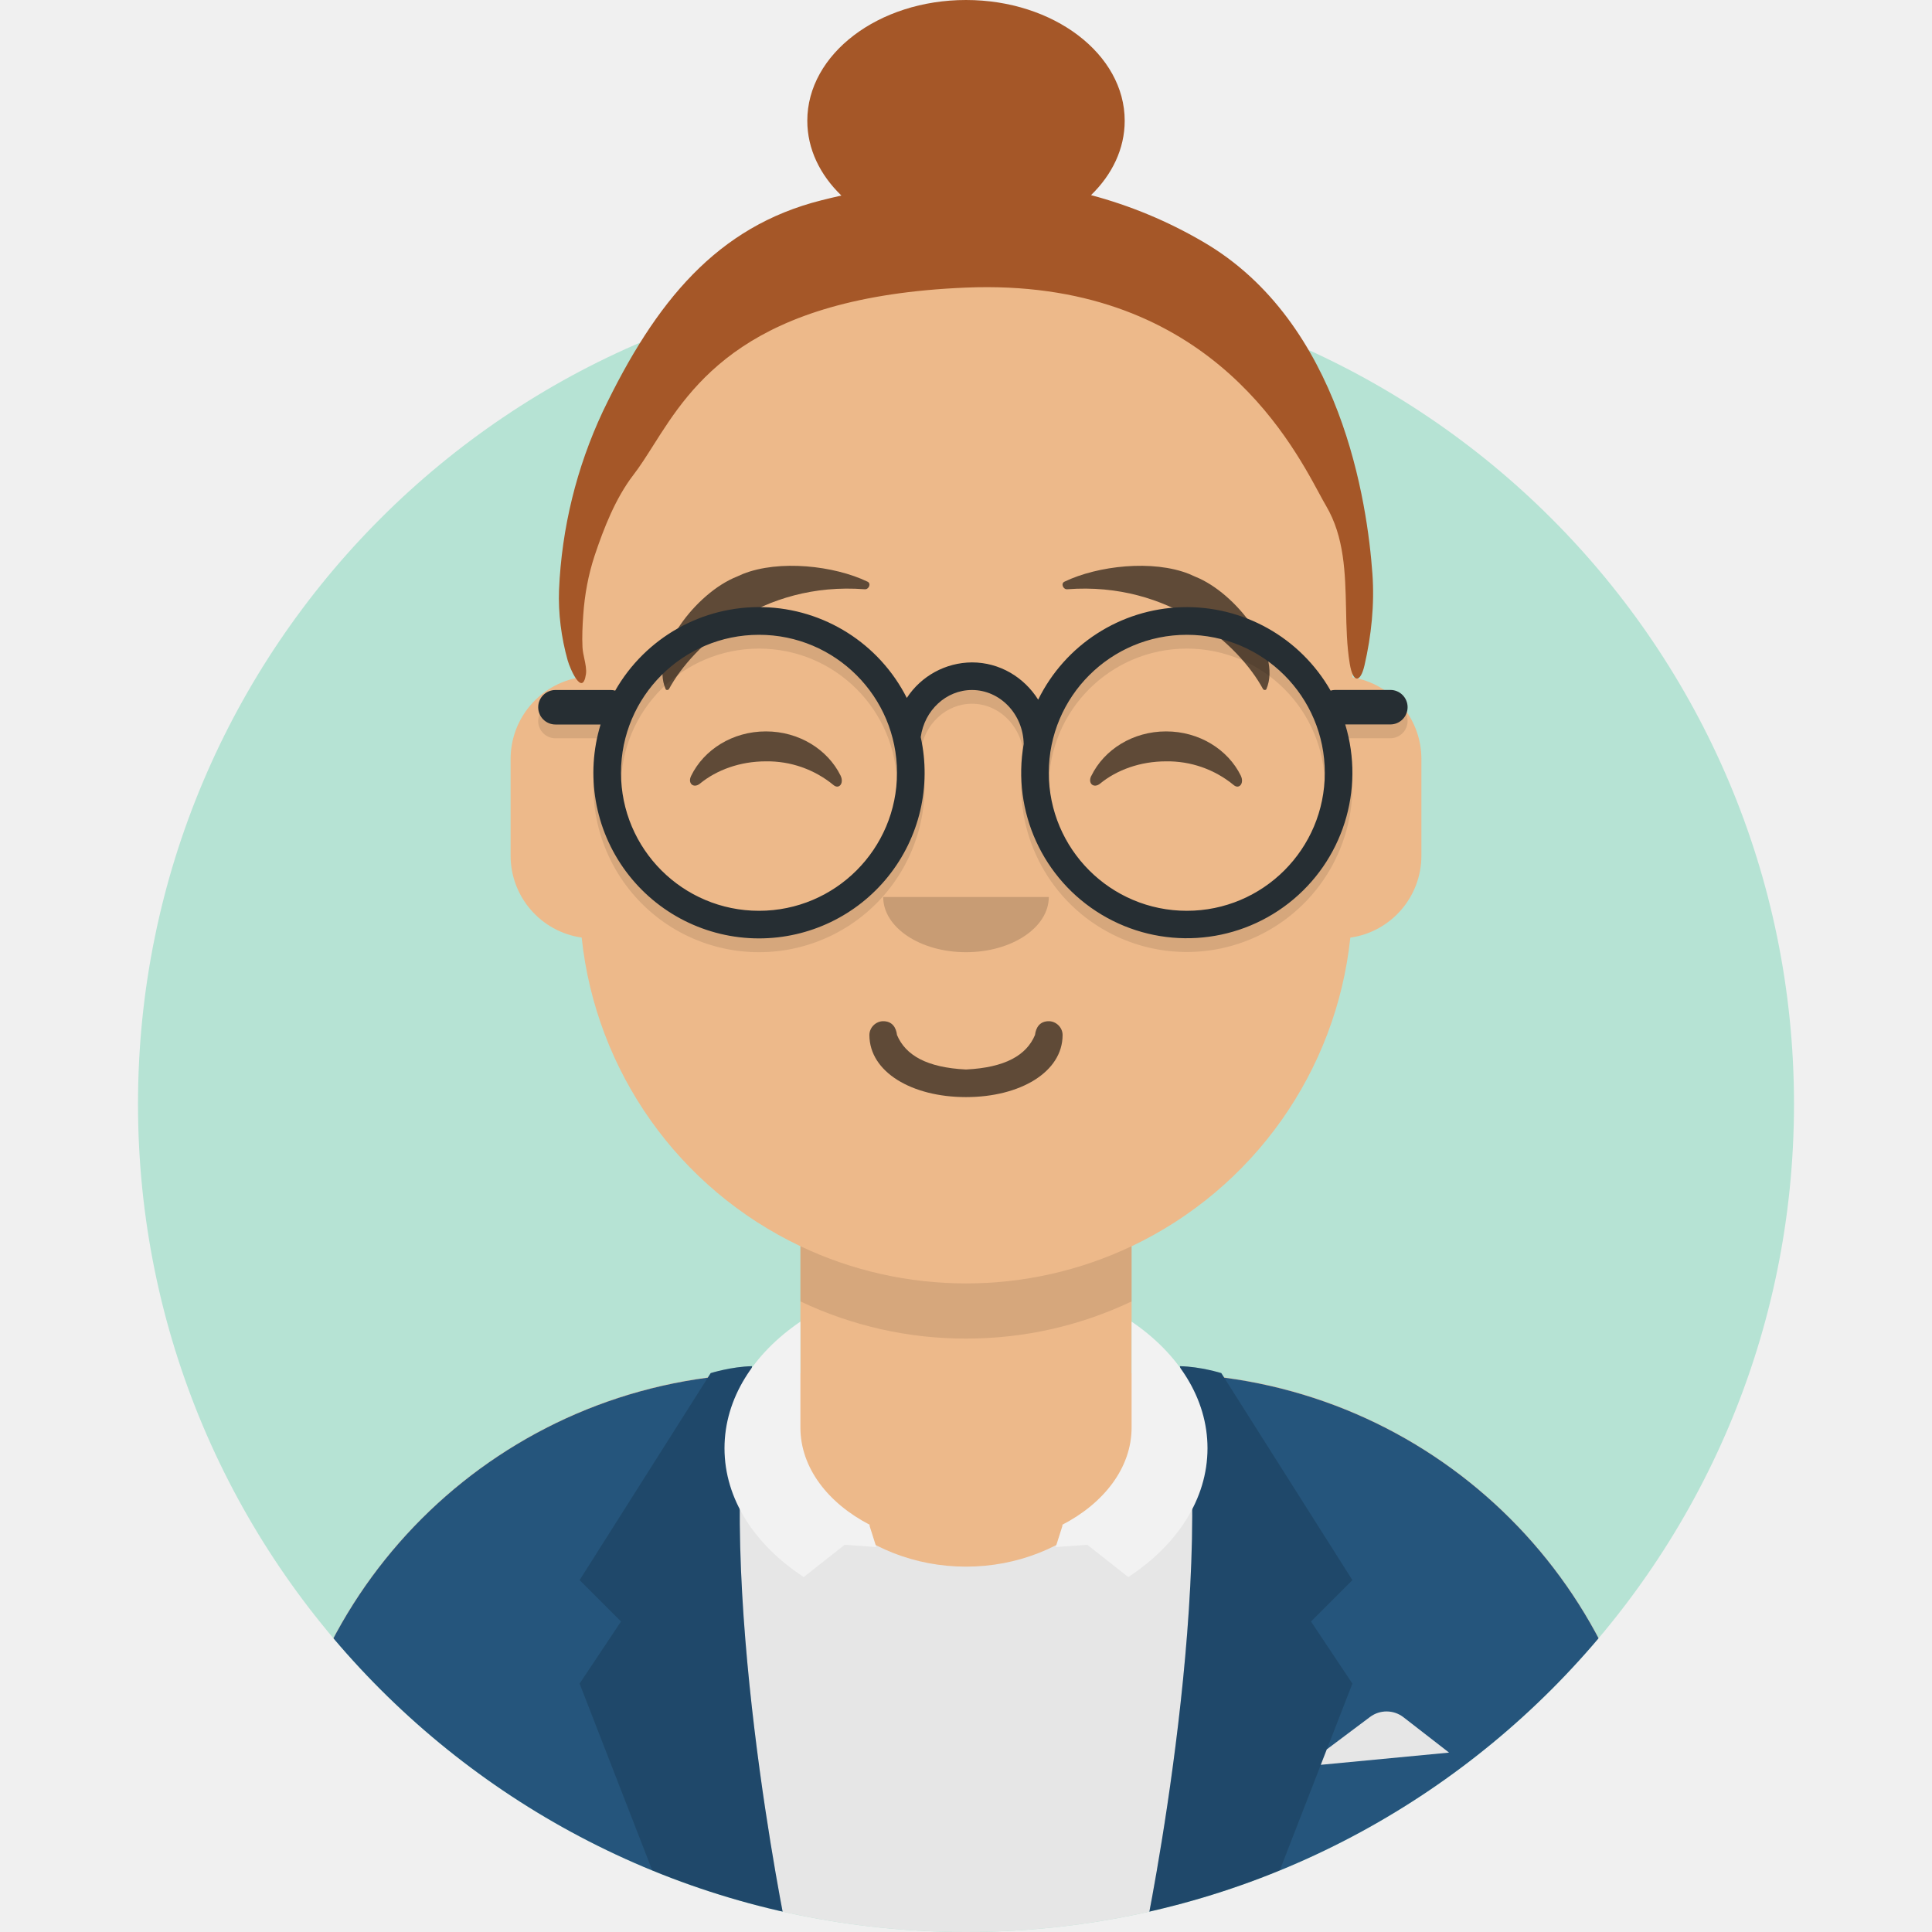
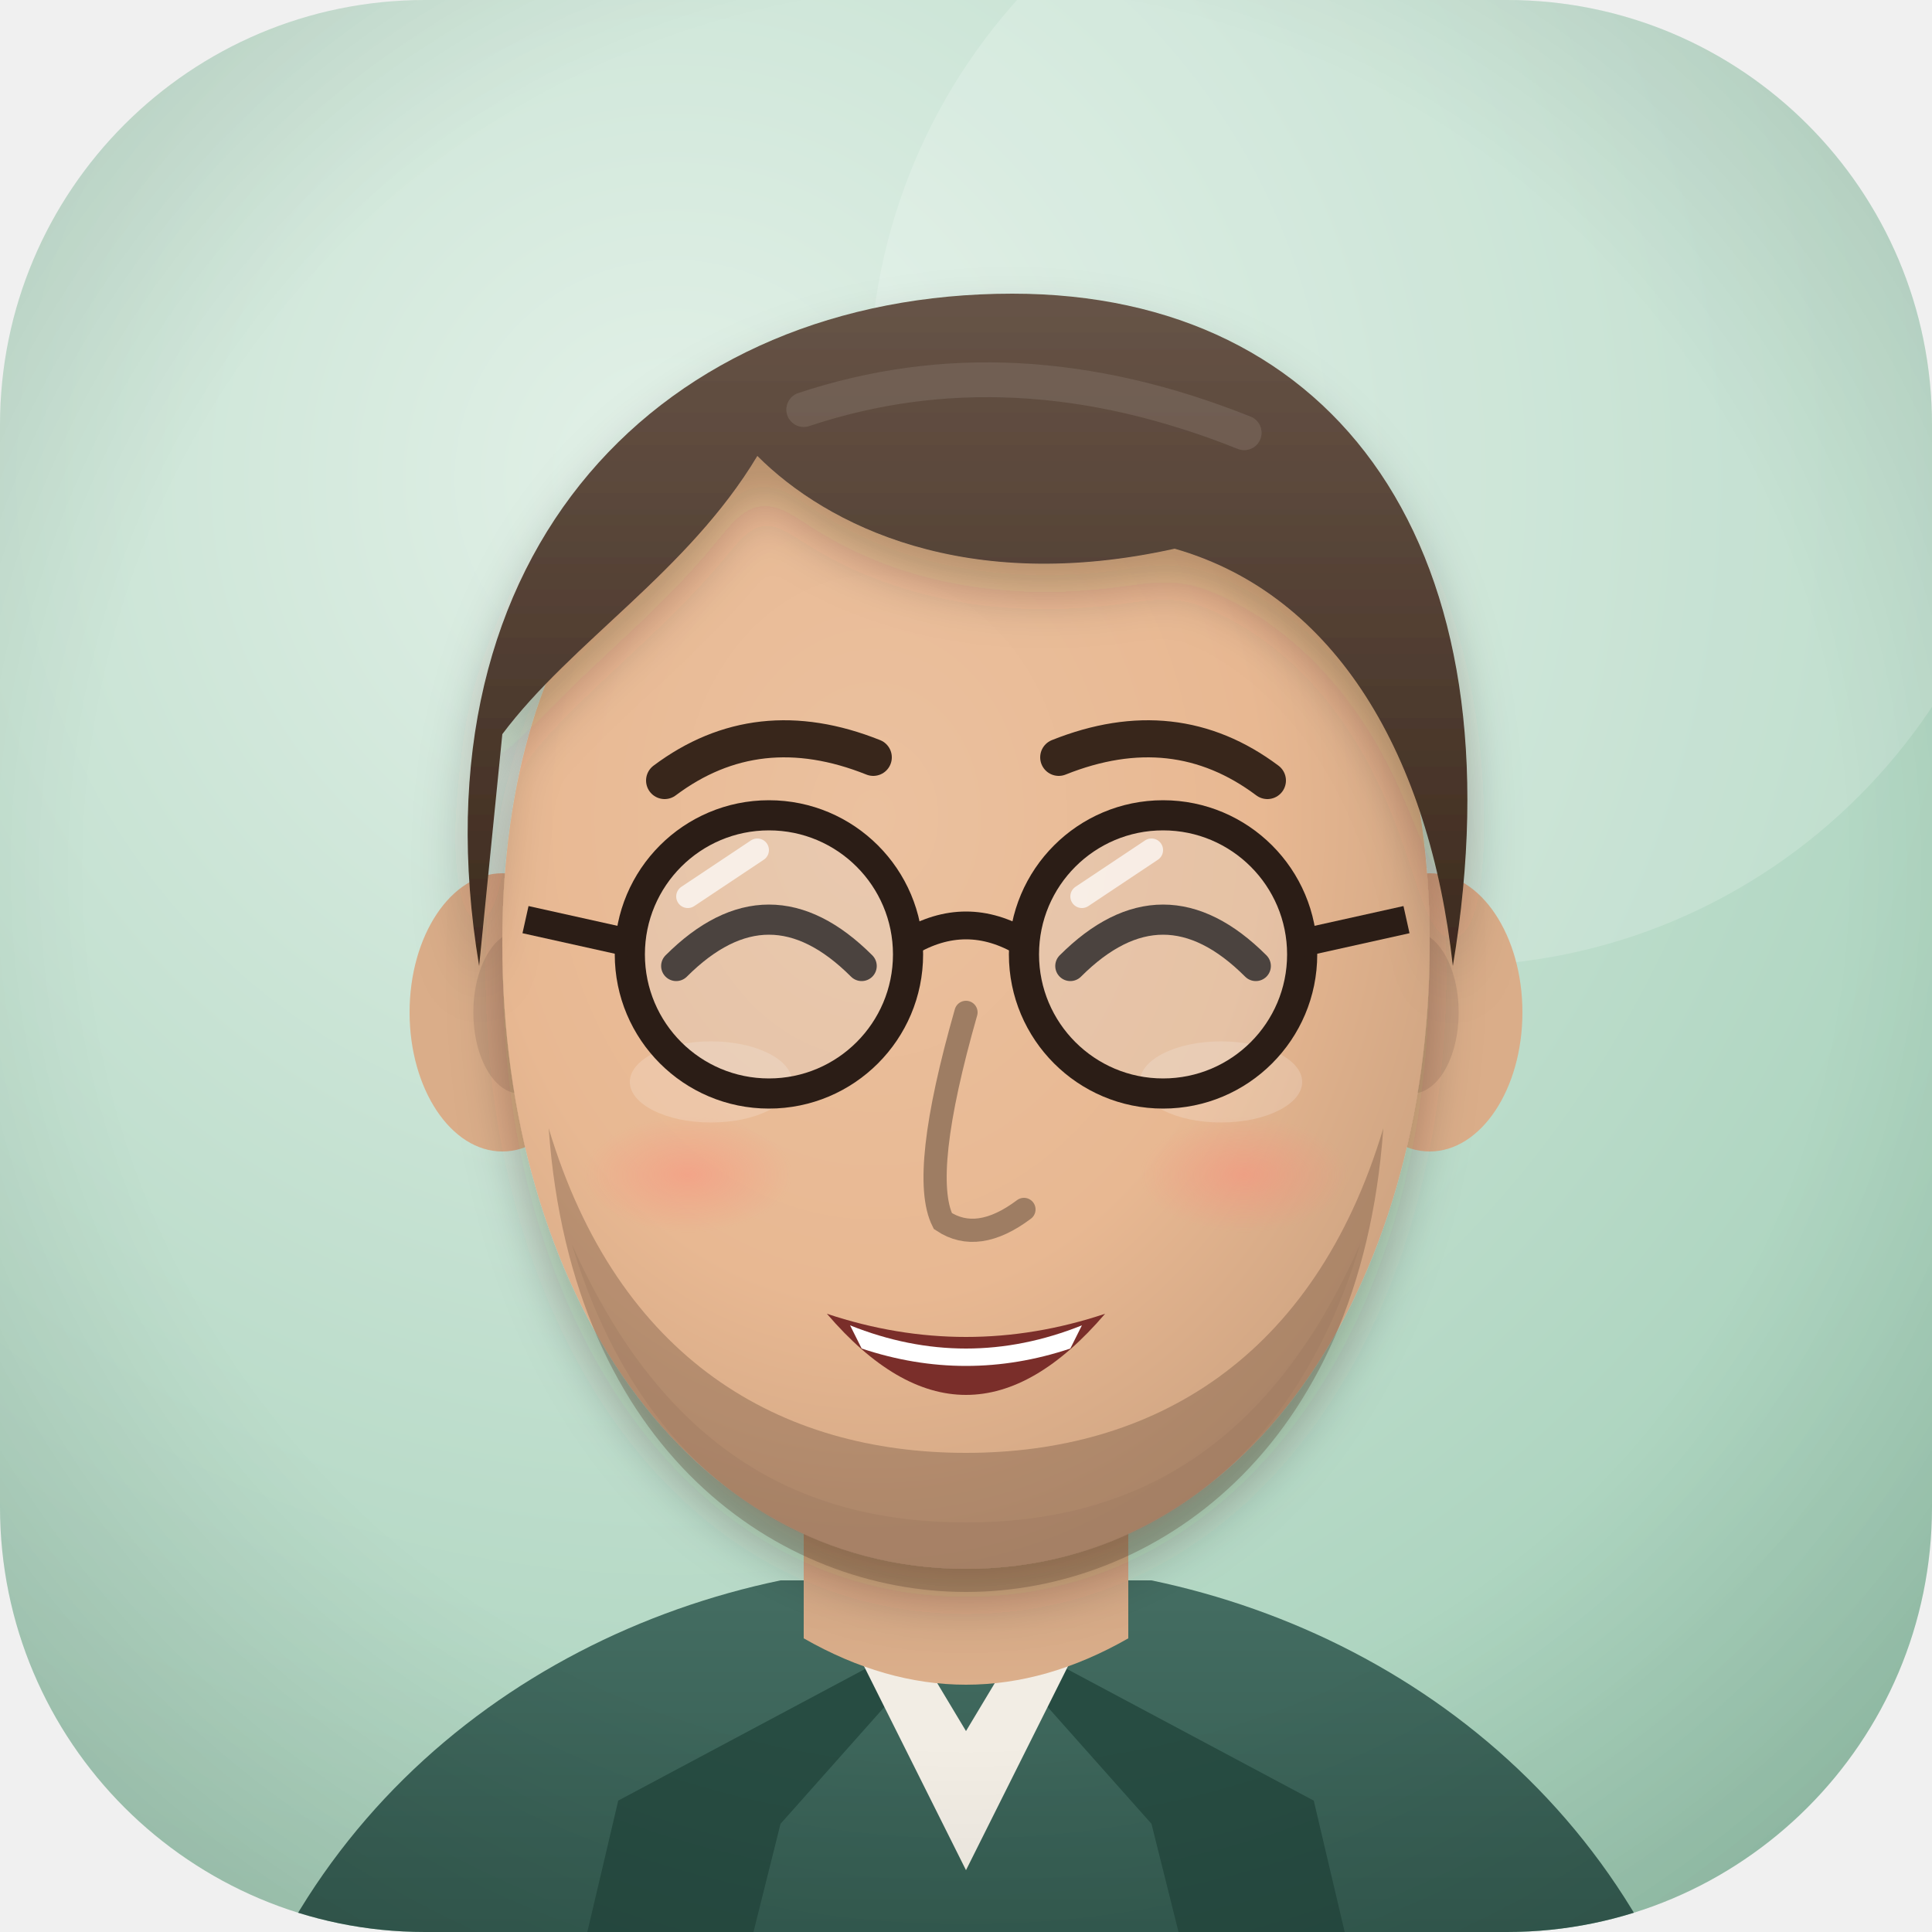
- <svg xmlns="http://www.w3.org/2000/svg" viewBox="0 0 280 280" fill="none" shape-rendering="auto">
-   <mask id="viewboxMask">
-     <rect width="280" height="280" rx="0" ry="0" x="0" y="0" fill="#fff" />
-   </mask>
-   <g mask="url(#viewboxMask)">
-     <g transform="translate(8)">
-       <circle cx="132" cy="160" r="120" fill="#b6e3d4" />
-       <mask id="styleCircle-a" style="mask-type:luminance" maskUnits="userSpaceOnUse" x="0" y="0" width="264" height="280">
-         <path d="M264 0H0v160h12c0 66.27 53.73 120 120 120 66.27 0 120-53.73 120-120h12V0Z" fill="#fff" />
-       </mask>
-       <g mask="url(#styleCircle-a)">
-         <path d="M132 36a56 56 0 0 0-56 56v6.17A12 12 0 0 0 66 110v14a12 12 0 0 0 10.3 11.88 56.04 56.04 0 0 0 31.7 44.73v18.4h-4a72 72 0 0 0-72 72v9h200v-9a72 72 0 0 0-72-72h-4v-18.39a56.04 56.04 0 0 0 31.7-44.73A12 12 0 0 0 198 124v-14a12 12 0 0 0-10-11.83V92a56 56 0 0 0-56-56Z" fill="#edb98a" />
-         <path d="M108 180.61v8a55.79 55.79 0 0 0 24 5.39c8.59 0 16.73-1.93 24-5.39v-8a55.79 55.79 0 0 1-24 5.39 55.79 55.79 0 0 1-24-5.39Z" fill="#000" fill-opacity=".1" />
-         <g transform="translate(0 170)">
-           <path d="M132 57.05c14.91 0 27-11.2 27-25 0-1.01-.06-2.01-.2-3h1.2a72 72 0 0 1 72 72V110H32v-8.95a72 72 0 0 1 72-72h1.2c-.14.99-.2 1.99-.2 3 0 13.8 12.09 25 27 25Z" fill="#E6E6E6" />
-           <path d="M100.78 29.12 101 28c-2.96.05-6 1-6 1l-.42.66A72.01 72.01 0 0 0 32 101.06V110h74s-10.7-51.56-5.24-80.8l.02-.08ZM158 110s11-53 5-82c2.96.05 6 1 6 1l.42.66a72.01 72.01 0 0 1 62.58 71.4V110h-74Z" fill="#25557c" />
-           <path d="M101 28c-6 29 5 82 5 82H90L76 74l6-9-6-6 19-30s3.04-.95 6-1ZM163 28c6 29-5 82-5 82h16l14-36-6-9 6-6-19-30s-3.04-.95-6-1Z" fill-rule="evenodd" clip-rule="evenodd" fill="#000" fill-opacity=".15" />
-           <path d="M108 21.54c-6.77 4.6-11 11.12-11 18.35 0 7.4 4.43 14.05 11.48 18.67l5.94-4.68 4.58.33-1-3.15.08-.06c-6.1-3.15-10.08-8.3-10.08-14.12V21.54ZM156 36.88c0 5.82-3.98 10.97-10.08 14.12l.08.06-1 3.15 4.58-.33 5.94 4.68C162.57 53.94 167 47.29 167 39.89c0-7.23-4.23-13.75-11-18.35v15.34Z" fill="#F2F2F2" />
-           <path d="m183.42 85.77.87-2.24 6.27-4.7a4 4 0 0 1 4.85.05l6.6 5.12-18.59 1.77Z" fill="#E6E6E6" />
-         </g>
-         <g transform="translate(78 134)">
-           <path d="M40 16c0 5.37 6.16 9 14 9s14-3.63 14-9c0-1.1-.95-2-2-2-1.3 0-1.87.9-2 2-1.24 2.94-4.32 4.72-10 5-5.68-.28-8.76-2.06-10-5-.13-1.1-.7-2-2-2-1.05 0-2 .9-2 2Z" fill="#000" fill-opacity=".6" />
-         </g>
-         <g transform="translate(104 122)">
-           <path fill-rule="evenodd" clip-rule="evenodd" d="M16 8c0 4.42 5.37 8 12 8s12-3.58 12-8" fill="#000" fill-opacity=".16" />
-         </g>
-         <g transform="translate(76 90)">
-           <path d="M16.16 22.45c1.85-3.8 6-6.45 10.84-6.45 4.81 0 8.96 2.63 10.82 6.4.55 1.13-.24 2.05-1.03 1.37a15.05 15.05 0 0 0-9.8-3.43c-3.73 0-7.12 1.24-9.55 3.23-.9.73-1.82-.01-1.28-1.12ZM74.16 22.45c1.85-3.8 6-6.45 10.84-6.45 4.81 0 8.96 2.63 10.82 6.4.55 1.13-.24 2.05-1.03 1.37a15.05 15.05 0 0 0-9.8-3.43c-3.74 0-7.13 1.24-9.56 3.23-.9.73-1.82-.01-1.28-1.12Z" fill-rule="evenodd" clip-rule="evenodd" fill="#000" fill-opacity=".6" />
-         </g>
-         <g transform="translate(76 82)">
-           <path d="m22.77 1.58.9-.4C28.93-.91 36.88-.03 41.73 2.3c.57.27.18 1.15-.4 1.1-14.92-1.14-24.96 8.15-28.37 14.45-.1.18-.41.2-.49.03-2.3-5.32 4.45-13.98 10.3-16.3ZM89.23 1.58l-.9-.4C83.07-.91 75.12-.03 70.27 2.3c-.57.27-.18 1.15.4 1.1 14.92-1.14 24.96 8.15 28.37 14.45.1.18.41.2.49.03 2.3-5.32-4.45-13.98-10.3-16.3Z" fill-rule="evenodd" clip-rule="evenodd" fill="#000" fill-opacity=".6" />
-         </g>
-         <g transform="translate(-1)">
-           <path d="M151.12 28.28c3.06-2.97 4.88-6.71 4.88-10.78C156 7.84 145.7 0 133 0s-23 7.84-23 17.5c0 4.1 1.85 7.86 4.94 10.84-.99.22-1.95.45-2.9.69-15.1 3.8-24.02 14.62-31.68 30.62a67.68 67.68 0 0 0-6.34 25.83c-.13 3.41.33 6.94 1.25 10.22.33 1.2 2.15 5.39 2.65 2 .1-.66-.07-1.47-.24-2.27-.12-.55-.23-1.1-.26-1.6-.08-1.56 0-3.15.11-4.72.2-2.92.73-5.8 1.65-8.59 1.33-3.98 3.02-8.3 5.6-11.67.97-1.25 1.88-2.7 2.88-4.27 5.63-8.9 13.68-21.6 45.34-22.9 34.3-1.42 46.78 21.66 51.21 29.87.38.7.7 1.3.97 1.75 2.67 4.53 2.78 9.75 2.9 14.91.05 2.71.11 5.41.54 8 .47 2.84 1.54 2.78 2.13.23 1-4.33 1.47-8.83 1.15-13.28-.72-10.05-4.4-36.45-24.6-48.15a65.52 65.52 0 0 0-16.18-6.73Z" fill="#a55728" />
-         </g>
-         <g transform="translate(49 72)" />
-         <g transform="translate(62 42)">
-           <g fill-rule="evenodd" clip-rule="evenodd">
-             <path d="M40 96a24 24 0 0 1-22.96-31H10.5a2.5 2.5 0 0 1 0-5h8c.23 0 .45.03.66.09a24 24 0 0 1 42.26 1.06A11.36 11.36 0 0 1 70.86 56c4.01 0 7.55 2.14 9.6 5.4a24 24 0 0 1 42.38-1.31c.2-.06.43-.1.66-.1h8a2.5 2.5 0 1 1 0 5h-6.54a24 24 0 1 1-46.6 2.83c-.08-4.37-3.45-7.83-7.5-7.83-3.73 0-6.89 2.94-7.42 6.83A24 24 0 0 1 40 96Zm0-4a20 20 0 1 0 0-40 20 20 0 0 0 0 40Zm82-20a20 20 0 1 1-40 0 20 20 0 0 1 40 0Z" fill="#000" fill-opacity=".1" />
-             <path d="M40 94a24 24 0 0 1-22.96-31H10.5a2.5 2.5 0 0 1 0-5h8c.23 0 .45.03.66.09a24 24 0 0 1 42.26 1.06A11.36 11.36 0 0 1 70.86 54c4.01 0 7.55 2.14 9.6 5.4a24 24 0 0 1 42.38-1.31c.2-.06.43-.1.66-.1h8a2.5 2.5 0 1 1 0 5h-6.54a24 24 0 1 1-46.6 2.84c-.08-4.37-3.45-7.83-7.5-7.83-3.73 0-6.89 2.94-7.42 6.83A24 24 0 0 1 40 94Zm0-4a20 20 0 1 0 0-40 20 20 0 0 0 0 40Zm82-20a20 20 0 1 1-40 0 20 20 0 0 1 40 0Z" fill="#262e33" />
-           </g>
-         </g>
+ <svg xmlns="http://www.w3.org/2000/svg" viewBox="0 0 200 200" width="200" height="200">
+   <defs>
+     <radialGradient id="p1bg" cx="0.35" cy="0.25" r="0.9">
+       <stop offset="0" stop-color="#e3f1e8" stop-opacity="1" />
+       <stop offset="1" stop-color="#9fcdb5" stop-opacity="1" />
+     </radialGradient>
+     <radialGradient id="p1sk" cx="0.4" cy="0.35" r="0.7">
+       <stop offset="0" stop-color="#ebc19f" stop-opacity="1" />
+       <stop offset="0.6" stop-color="#e8b892" stop-opacity="1" />
+       <stop offset="1" stop-color="#cca280" stop-opacity="1" />
+     </radialGradient>
+     <linearGradient id="p1nk" x1="0" y1="0" x2="0" y2="1">
+       <stop offset="0" stop-color="#be9778" stop-opacity="1" />
+       <stop offset="1" stop-color="#dcaf8b" stop-opacity="1" />
+     </linearGradient>
+     <linearGradient id="p1hr" x1="0" y1="0" x2="0" y2="1">
+       <stop offset="0" stop-color="#675447" stop-opacity="1" />
+       <stop offset="1" stop-color="#3d2a1e" stop-opacity="1" />
+     </linearGradient>
+     <linearGradient id="p1cl" x1="0" y1="0" x2="0" y2="1">
+       <stop offset="0" stop-color="#446d62" stop-opacity="1" />
+       <stop offset="1" stop-color="#284f44" stop-opacity="1" />
+     </linearGradient>
+     <radialGradient id="p1bl" cx="0.5" cy="0.5" r="0.5">
+       <stop offset="0" stop-color="#ff8b7a" stop-opacity="0.45" />
+       <stop offset="1" stop-color="#ff8b7a" stop-opacity="0" />
+     </radialGradient>
+     <radialGradient id="p1vg" cx="0.5" cy="0.45" r="0.75">
+       <stop offset="0.6" stop-color="#000" stop-opacity="0" />
+       <stop offset="1" stop-color="#000" stop-opacity="0.16" />
+     </radialGradient>
+     <clipPath id="p1cp">
+       <rect width="200" height="200" rx="44" />
+     </clipPath>
+     <filter id="p1rm" x="-20%" y="-20%" width="140%" height="140%">
+       <feDropShadow dx="0" dy="2.5" stdDeviation="2.2" flood-color="#2b1a10" flood-opacity="0.28" />
+     </filter>
+   </defs>
+   <g clip-path="url(#p1cp)">
+     <rect width="200" height="200" fill="url(#p1bg)" />
+     <circle cx="150" cy="40" r="60" fill="#fff" opacity="0.18" />
+     <g transform="translate(100 112) scale(1.2) translate(-100 -104)">
+       <path d="M34 200 C38 170 60 152 84 147 L116 147 C140 152 162 170 166 200 Z" fill="url(#p1cl)" />
+       <path d="M100 150 L84 168 L76 200 L62 200 L70 166 Z" fill="#274c42" />
+       <path d="M100 150 L116 168 L124 200 L138 200 L130 166 Z" fill="#274c42" />
+       <path d="M90 152 L100 172 L110 152 L106 150 L100 160 L94 150 Z" fill="#f2ede4" />
+       <path d="M86 130 L86 152 Q100 160 114 152 L114 130 Z" fill="url(#p1nk)" />
+       <path d="M86 140 Q100 150 114 140 L114 134 Q100 144 86 134 Z" fill="#ae8a6e" opacity="0.35" />
+       <ellipse cx="60" cy="98" rx="8" ry="12" fill="#daad89" />
+       <ellipse cx="61.5" cy="98" rx="4" ry="7" fill="#ba9375" opacity="0.6" />
+       <ellipse cx="140" cy="98" rx="8" ry="12" fill="#daad89" />
+       <ellipse cx="138.5" cy="98" rx="4" ry="7" fill="#ba9375" opacity="0.6" />
+       <path d="M100 46 C126 46 140 64 140 92 C140 122 124 146 100 146 C76 146 60 122 60 92 C60 64 74 46 100 46 Z" fill="url(#p1sk)" filter="url(#p1rm)" />
+       <path d="M66 118 C72 138 86 146 100 146 C114 146 128 138 134 118 C126 136 114 142 100 142 C86 142 74 136 66 118 Z" fill="#ba9375" opacity="0.35" />
+       <ellipse cx="78" cy="104" rx="7" ry="3.5" fill="#fff" opacity="0.18" />
+       <ellipse cx="122" cy="104" rx="7" ry="3.5" fill="#fff" opacity="0.18" />
+       <ellipse cx="76" cy="112" rx="9" ry="5" fill="url(#p1bl)" />
+       <ellipse cx="124" cy="112" rx="9" ry="5" fill="url(#p1bl)" />
+       <path d="M74 78 Q82 72 92 76" stroke="#38261b" stroke-width="3.2" fill="none" stroke-linecap="round" />
+       <path d="M126 78 Q118 72 108 76" stroke="#38261b" stroke-width="3.2" fill="none" stroke-linecap="round" />
+       <path d="M75 94 Q83 86 91 94" stroke="#2b1d16" stroke-width="2.6" fill="none" stroke-linecap="round" />
+       <path d="M109 94 Q117 86 125 94" stroke="#2b1d16" stroke-width="2.6" fill="none" stroke-linecap="round" />
+       <path d="M100 98 Q96 112 98 116 Q101 118 105 115" stroke="#9e7d63" stroke-width="2" fill="none" stroke-linecap="round" />
+       <path d="M64 108 C66 136 84 148 100 148 C116 148 134 136 136 108 C130 128 116 136 100 136 C84 136 70 128 64 108 Z" fill="#4a3324" opacity="0.28" />
+       <path d="M88 124 Q100 138 112 124 Q100 128 88 124 Z" fill="#7a2e2a" />
+       <path d="M90 125 Q100 129 110 125 L109 127 Q100 130 91 127 Z" fill="#fff" />
+       <g filter="url(#p1rm)">
+         <path d="M58 94 C52 58 74 36 104 36 C132 36 148 58 142 94 C140 76 132 62 118 58 C100 62 88 56 82 50 C76 60 66 66 60 74 Z" fill="url(#p1hr)" />
+         <path d="M86 46 Q104 40 124 48" stroke="#7d6c61" stroke-width="3" fill="none" stroke-linecap="round" opacity="0.55" />
      </g>
+       <circle cx="83" cy="93" r="12" fill="#dfeffa" fill-opacity="0.18" stroke="#2b1d16" stroke-width="2.6" />
+       <circle cx="117" cy="93" r="12" fill="#dfeffa" fill-opacity="0.18" stroke="#2b1d16" stroke-width="2.6" />
+       <path d="M95 92 Q100 89 105 92" stroke="#2b1d16" stroke-width="2.4" fill="none" />
+       <path d="M71 92 L62 90 M129 92 L138 90" stroke="#2b1d16" stroke-width="2.4" />
+       <path d="M76 88 L82 84 M110 88 L116 84" stroke="#fff" stroke-width="2" stroke-linecap="round" opacity="0.7" />
    </g>
+     <rect width="200" height="200" fill="url(#p1vg)" />
  </g>
</svg>
